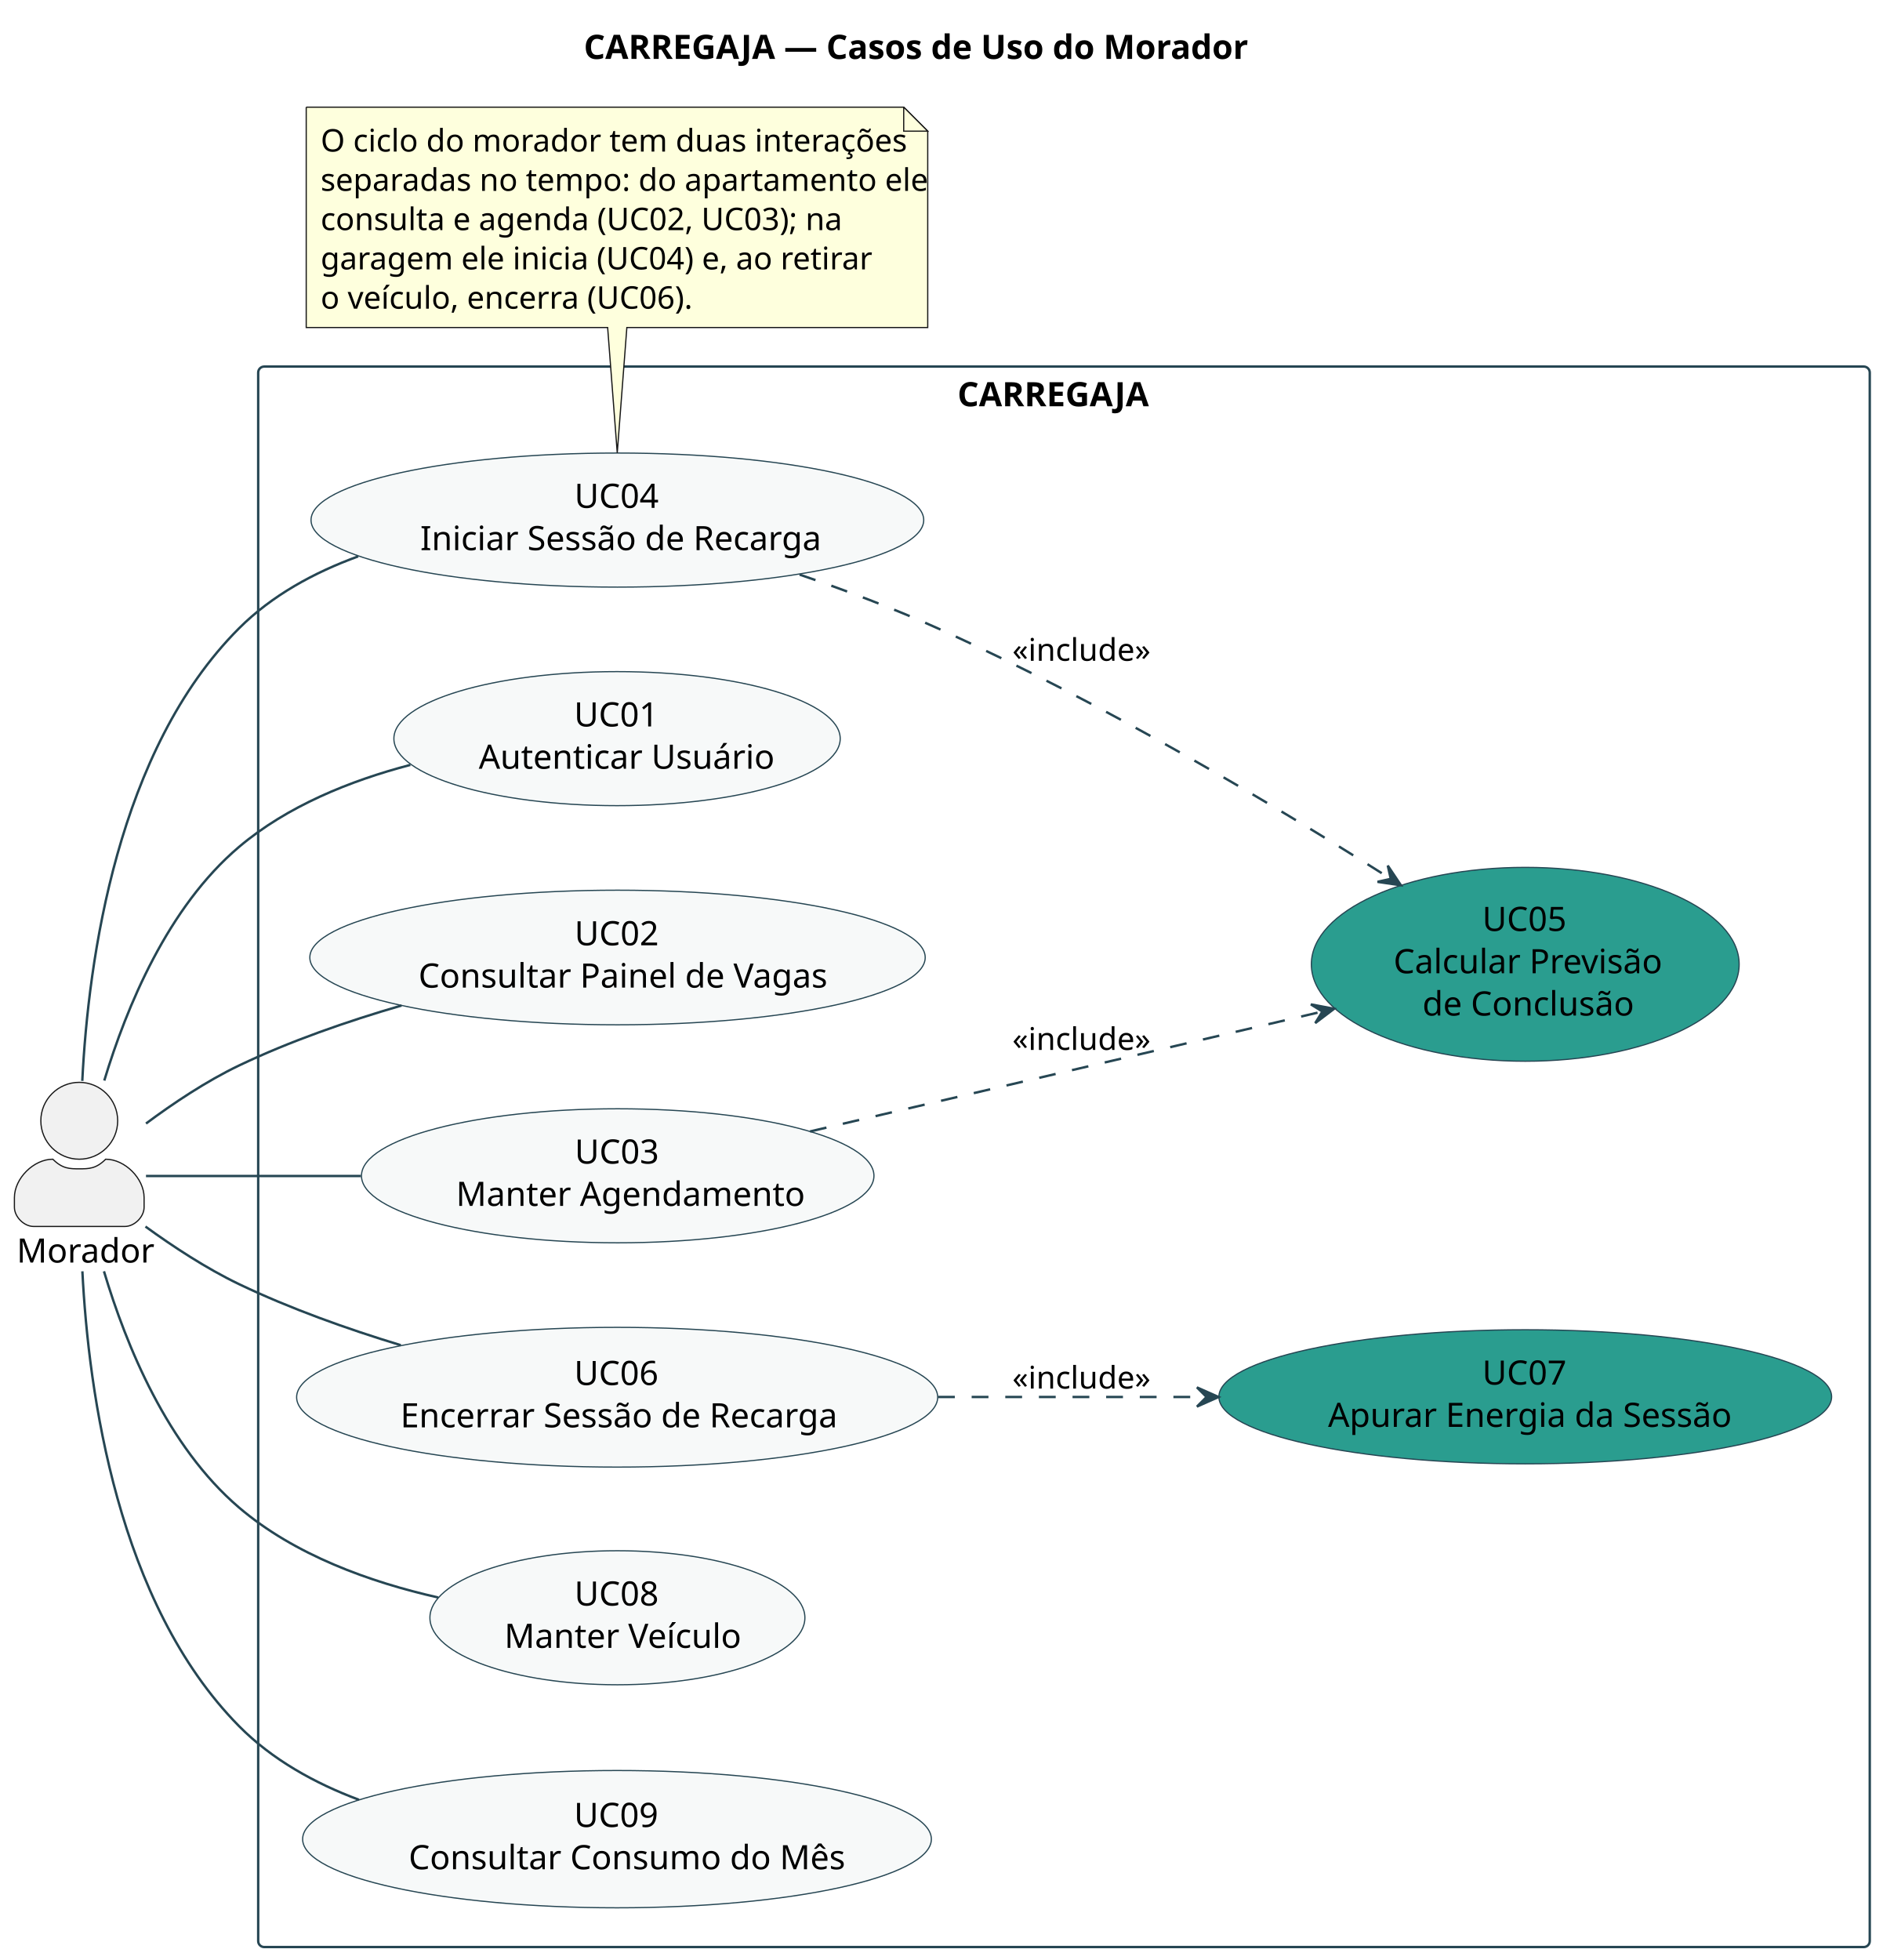
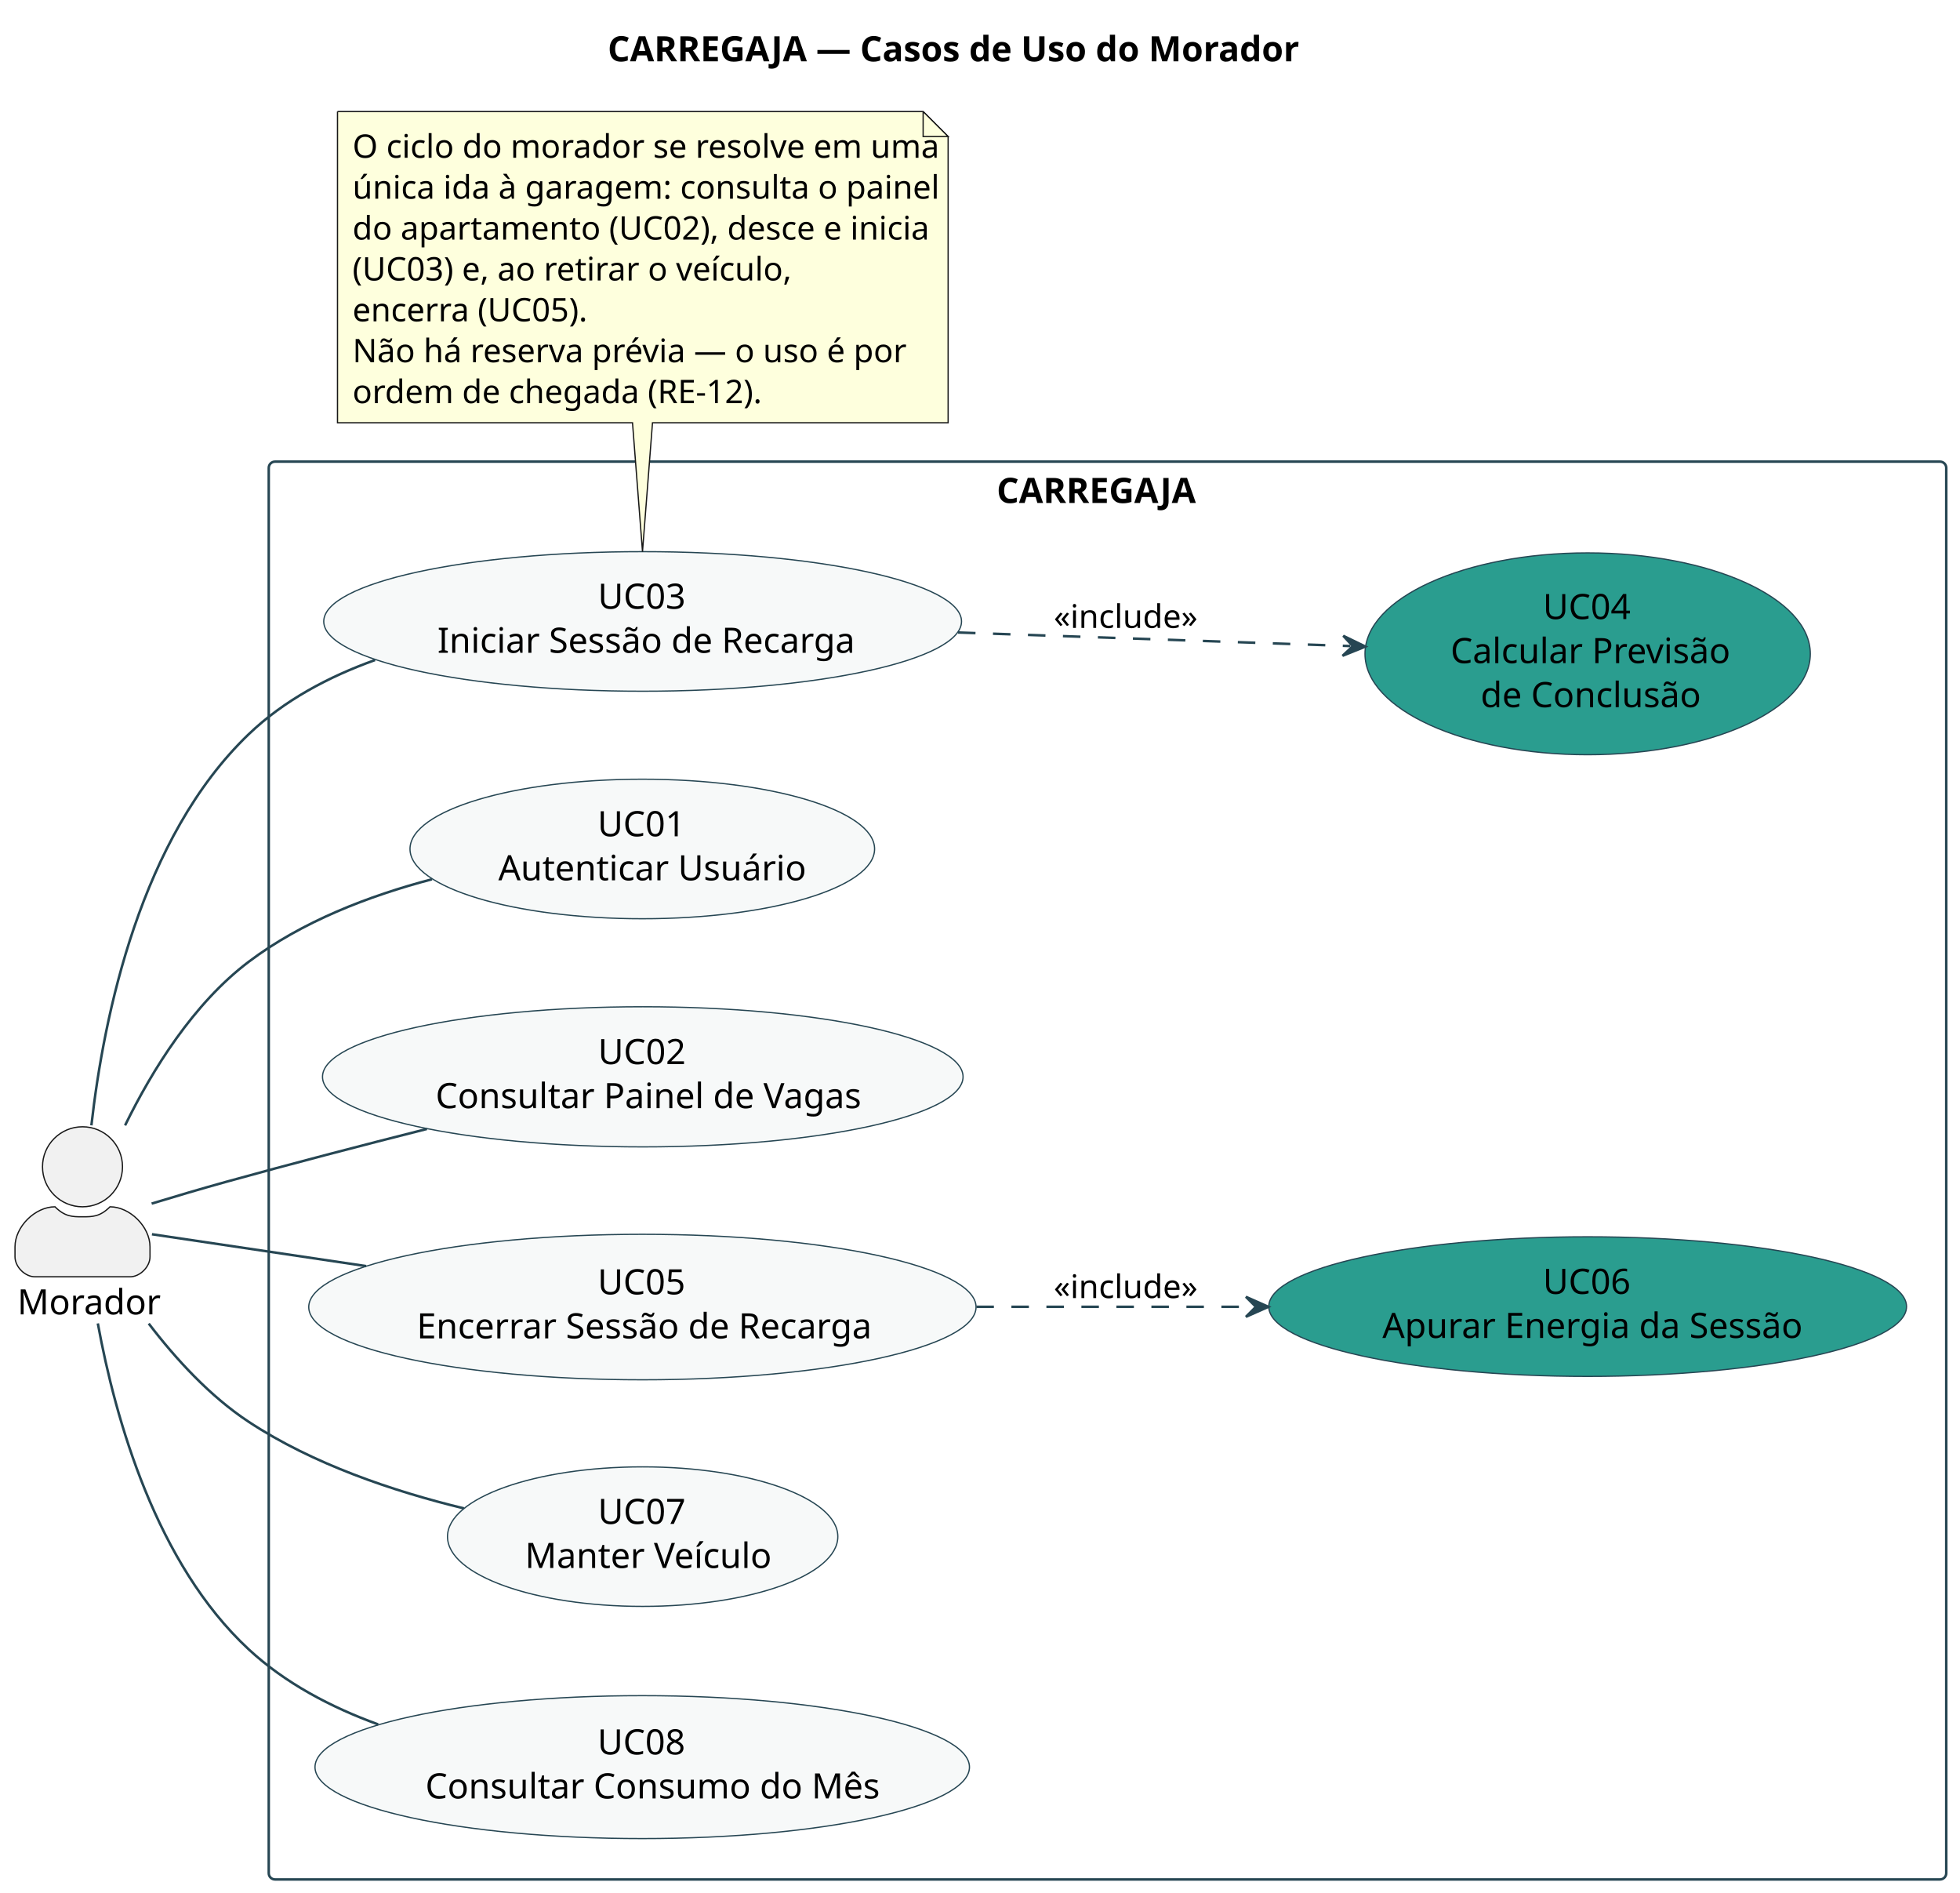
- <svg xmlns="http://www.w3.org/2000/svg" contentStyleType="text/css" height="816px" preserveAspectRatio="none" style="width:784px;height:816px;background:#FFFFFF;" version="1.1" viewBox="0 0 784 816" width="784px" zoomAndPan="magnify">
+ <svg xmlns="http://www.w3.org/2000/svg" contentStyleType="text/css" height="757px" preserveAspectRatio="none" style="width:784px;height:757px;background:#FFFFFF;" version="1.1" viewBox="0 0 784 757" width="784px" zoomAndPan="magnify">
  <defs />
  <g>
    <text fill="#000000" font-family="sans-serif" font-size="14" font-weight="bold" lengthAdjust="spacing" textLength="284.361" x="243.069" y="24.533">CARREGAJA — Casos de Uso do Morador</text>
    <g id="cluster_CARREGAJA">
-       <rect fill="none" height="658" rx="2.5" ry="2.5" style="stroke:#264653;stroke-width:1.0;" width="671" x="107.5" y="152.609" />
-       <text fill="#000000" font-family="sans-serif" font-size="14" font-weight="bold" lengthAdjust="spacing" textLength="88.676" x="398.662" y="169.143">CARREGAJA</text>
+       <rect fill="none" height="567" rx="2.5" ry="2.5" style="stroke:#264653;stroke-width:1.0;" width="671" x="107.5" y="184.609" />
+       <text fill="#000000" font-family="sans-serif" font-size="14" font-weight="bold" lengthAdjust="spacing" textLength="88.676" x="398.662" y="201.143">CARREGAJA</text>
    </g>
    <g id="elem_UC01">
-       <ellipse cx="256.919" cy="307.513" fill="#F7F9F9" rx="92.919" ry="27.903" style="stroke:#264653;stroke-width:0.5;" />
-       <text fill="#000000" font-family="sans-serif" font-size="14" lengthAdjust="spacing" textLength="35.793" x="239.023" y="302.437">UC01</text>
-       <text fill="#000000" font-family="sans-serif" font-size="14" lengthAdjust="spacing" textLength="115.165" x="199.337" y="320.046">Autenticar Usuário</text>
+       <ellipse cx="256.919" cy="339.513" fill="#F7F9F9" rx="92.919" ry="27.903" style="stroke:#264653;stroke-width:0.5;" />
+       <text fill="#000000" font-family="sans-serif" font-size="14" lengthAdjust="spacing" textLength="35.793" x="239.023" y="334.437">UC01</text>
+       <text fill="#000000" font-family="sans-serif" font-size="14" lengthAdjust="spacing" textLength="115.165" x="199.337" y="352.046">Autenticar Usuário</text>
    </g>
    <g id="elem_UC02">
-       <ellipse cx="257.112" cy="398.632" fill="#F7F9F9" rx="128.112" ry="28.022" style="stroke:#264653;stroke-width:0.5;" />
-       <text fill="#000000" font-family="sans-serif" font-size="14" lengthAdjust="spacing" textLength="35.793" x="239.215" y="393.555">UC02</text>
-       <text fill="#000000" font-family="sans-serif" font-size="14" lengthAdjust="spacing" textLength="165.772" x="174.226" y="411.165">Consultar Painel de Vagas</text>
+       <ellipse cx="257.112" cy="430.632" fill="#F7F9F9" rx="128.112" ry="28.022" style="stroke:#264653;stroke-width:0.5;" />
+       <text fill="#000000" font-family="sans-serif" font-size="14" lengthAdjust="spacing" textLength="35.793" x="239.215" y="425.555">UC02</text>
+       <text fill="#000000" font-family="sans-serif" font-size="14" lengthAdjust="spacing" textLength="165.772" x="174.226" y="443.165">Consultar Painel de Vagas</text>
    </g>
    <g id="elem_UC03">
-       <ellipse cx="257.191" cy="489.513" fill="#F7F9F9" rx="106.691" ry="27.903" style="stroke:#264653;stroke-width:0.5;" />
-       <text fill="#000000" font-family="sans-serif" font-size="14" lengthAdjust="spacing" textLength="35.793" x="239.294" y="484.437">UC03</text>
-       <text fill="#000000" font-family="sans-serif" font-size="14" lengthAdjust="spacing" textLength="134.641" x="189.87" y="502.046">Manter Agendamento</text>
+       <ellipse cx="257.054" cy="248.52" fill="#F7F9F9" rx="127.554" ry="27.911" style="stroke:#264653;stroke-width:0.5;" />
+       <text fill="#000000" font-family="sans-serif" font-size="14" lengthAdjust="spacing" textLength="35.793" x="239.158" y="243.444">UC03</text>
+       <text fill="#000000" font-family="sans-serif" font-size="14" lengthAdjust="spacing" textLength="164.199" x="174.955" y="261.053">Iniciar Sessão de Recarga</text>
    </g>
    <g id="elem_UC04">
-       <ellipse cx="257.054" cy="216.52" fill="#F7F9F9" rx="127.554" ry="27.911" style="stroke:#264653;stroke-width:0.5;" />
-       <text fill="#000000" font-family="sans-serif" font-size="14" lengthAdjust="spacing" textLength="35.793" x="239.158" y="211.444">UC04</text>
-       <text fill="#000000" font-family="sans-serif" font-size="14" lengthAdjust="spacing" textLength="164.199" x="174.955" y="229.054">Iniciar Sessão de Recarga</text>
+       <ellipse cx="635.062" cy="261.464" fill="#2A9D8F" rx="89.062" ry="40.355" style="stroke:#264653;stroke-width:0.5;" />
+       <text fill="#000000" font-family="sans-serif" font-size="14" lengthAdjust="spacing" textLength="35.793" x="617.165" y="247.584">UC04</text>
+       <text fill="#000000" font-family="sans-serif" font-size="14" lengthAdjust="spacing" textLength="109.71" x="580.207" y="265.193">Calcular Previsão</text>
+       <text fill="#000000" font-family="sans-serif" font-size="14" lengthAdjust="spacing" textLength="85.613" x="592.255" y="282.802">de Conclusão</text>
    </g>
    <g id="elem_UC05">
-       <ellipse cx="635.062" cy="401.464" fill="#2A9D8F" rx="89.062" ry="40.355" style="stroke:#264653;stroke-width:0.5;" />
-       <text fill="#000000" font-family="sans-serif" font-size="14" lengthAdjust="spacing" textLength="35.793" x="617.165" y="387.584">UC05</text>
-       <text fill="#000000" font-family="sans-serif" font-size="14" lengthAdjust="spacing" textLength="109.71" x="580.207" y="405.193">Calcular Previsão</text>
-       <text fill="#000000" font-family="sans-serif" font-size="14" lengthAdjust="spacing" textLength="85.613" x="592.255" y="422.802">de Conclusão</text>
+       <ellipse cx="256.96" cy="522.701" fill="#F7F9F9" rx="133.46" ry="29.092" style="stroke:#264653;stroke-width:0.5;" />
+       <text fill="#000000" font-family="sans-serif" font-size="14" lengthAdjust="spacing" textLength="35.793" x="239.064" y="517.625">UC05</text>
+       <text fill="#000000" font-family="sans-serif" font-size="14" lengthAdjust="spacing" textLength="180.537" x="166.692" y="535.235">Encerrar Sessão de Recarga</text>
    </g>
    <g id="elem_UC06">
-       <ellipse cx="256.96" cy="581.701" fill="#F7F9F9" rx="133.46" ry="29.092" style="stroke:#264653;stroke-width:0.5;" />
-       <text fill="#000000" font-family="sans-serif" font-size="14" lengthAdjust="spacing" textLength="35.793" x="239.064" y="576.625">UC06</text>
-       <text fill="#000000" font-family="sans-serif" font-size="14" lengthAdjust="spacing" textLength="180.537" x="166.692" y="594.235">Encerrar Sessão de Recarga</text>
+       <ellipse cx="635.059" cy="522.521" fill="#2A9D8F" rx="127.559" ry="27.912" style="stroke:#264653;stroke-width:0.5;" />
+       <text fill="#000000" font-family="sans-serif" font-size="14" lengthAdjust="spacing" textLength="35.793" x="617.163" y="517.445">UC06</text>
+       <text fill="#000000" font-family="sans-serif" font-size="14" lengthAdjust="spacing" textLength="164.213" x="552.953" y="535.054">Apurar Energia da Sessão</text>
    </g>
    <g id="elem_UC07">
-       <ellipse cx="635.059" cy="581.521" fill="#2A9D8F" rx="127.559" ry="27.912" style="stroke:#264653;stroke-width:0.5;" />
-       <text fill="#000000" font-family="sans-serif" font-size="14" lengthAdjust="spacing" textLength="35.793" x="617.163" y="576.445">UC07</text>
-       <text fill="#000000" font-family="sans-serif" font-size="14" lengthAdjust="spacing" textLength="164.213" x="552.953" y="594.054">Apurar Energia da Sessão</text>
+       <ellipse cx="257.065" cy="614.513" fill="#F7F9F9" rx="78.065" ry="27.903" style="stroke:#264653;stroke-width:0.5;" />
+       <text fill="#000000" font-family="sans-serif" font-size="14" lengthAdjust="spacing" textLength="35.793" x="239.169" y="609.437">UC07</text>
+       <text fill="#000000" font-family="sans-serif" font-size="14" lengthAdjust="spacing" textLength="94.158" x="209.986" y="627.046">Manter Veículo</text>
    </g>
    <g id="elem_UC08">
-       <ellipse cx="257.065" cy="673.513" fill="#F7F9F9" rx="78.065" ry="27.903" style="stroke:#264653;stroke-width:0.5;" />
-       <text fill="#000000" font-family="sans-serif" font-size="14" lengthAdjust="spacing" textLength="35.793" x="239.169" y="668.437">UC08</text>
-       <text fill="#000000" font-family="sans-serif" font-size="14" lengthAdjust="spacing" textLength="94.158" x="209.986" y="686.046">Manter Veículo</text>
-     </g>
-     <g id="elem_UC09">
-       <ellipse cx="256.894" cy="765.688" fill="#F7F9F9" rx="130.894" ry="28.579" style="stroke:#264653;stroke-width:0.5;" />
-       <text fill="#000000" font-family="sans-serif" font-size="14" lengthAdjust="spacing" textLength="35.793" x="238.998" y="760.612">UC09</text>
-       <text fill="#000000" font-family="sans-serif" font-size="14" lengthAdjust="spacing" textLength="173.523" x="170.133" y="778.221">Consultar Consumo do Mês</text>
+       <ellipse cx="256.894" cy="706.688" fill="#F7F9F9" rx="130.894" ry="28.579" style="stroke:#264653;stroke-width:0.5;" />
+       <text fill="#000000" font-family="sans-serif" font-size="14" lengthAdjust="spacing" textLength="35.793" x="238.998" y="701.612">UC08</text>
+       <text fill="#000000" font-family="sans-serif" font-size="14" lengthAdjust="spacing" textLength="173.523" x="170.133" y="719.221">Consultar Consumo do Mês</text>
    </g>
    <g id="elem_MOR">
      <ellipse cx="33" cy="466.609" fill="#F1F1F1" rx="16" ry="16" style="stroke:#181818;stroke-width:0.5;" />
      <path d="M33,486.609 C37,486.609 40,486.609 44,482.609 C52,482.609 60,490.609 60,498.609 L60,502.609 C60,506.609 56,510.609 52,510.609 L14,510.609 C10,510.609 6,506.609 6,502.609 L6,498.609 C6,490.609 14,482.609 22,482.609 C26,486.609 29,486.609 33,486.609 " fill="#F1F1F1" style="stroke:#181818;stroke-width:0.5;" />
      <text fill="#000000" font-family="sans-serif" font-size="14" lengthAdjust="spacing" textLength="52.131" x="6.935" y="525.643">Morador</text>
    </g>
-     <g id="elem_GMN23">
-       <path d="M127.5,44.609 L127.5,136.367 A0,0 0 0 0 127.5,136.367 L253,136.367 L257,188.559 L261,136.367 L386.271,136.367 A0,0 0 0 0 386.271,136.367 L386.271,54.609 L376.271,44.609 L127.5,44.609 A0,0 0 0 0 127.5,44.609 " fill="#FEFFDD" style="stroke:#181818;stroke-width:0.5;" />
-       <path d="M376.271,44.609 L376.271,54.609 L386.271,54.609 L376.271,44.609 " fill="#FEFFDD" style="stroke:#181818;stroke-width:0.5;" />
-       <text fill="#000000" font-family="sans-serif" font-size="13" lengthAdjust="spacing" textLength="230.496" x="133.5" y="63.105">O ciclo do morador tem duas interações</text>
-       <text fill="#000000" font-family="sans-serif" font-size="13" lengthAdjust="spacing" textLength="237.77" x="133.5" y="79.456">separadas no tempo: do apartamento ele</text>
-       <text fill="#000000" font-family="sans-serif" font-size="13" lengthAdjust="spacing" textLength="213.903" x="133.5" y="95.808">consulta e agenda (UC02, UC03); na</text>
-       <text fill="#000000" font-family="sans-serif" font-size="13" lengthAdjust="spacing" textLength="221.095" x="133.5" y="112.159">garagem ele inicia (UC04) e, ao retirar</text>
-       <text fill="#000000" font-family="sans-serif" font-size="13" lengthAdjust="spacing" textLength="152.452" x="133.5" y="128.511">o veículo, encerra (UC06).</text>
+     <g id="elem_GMN20">
+       <path d="M135,44.609 L135,169.07 A0,0 0 0 0 135,169.07 L253,169.07 L257,220.599 L261,169.07 L379.253,169.07 A0,0 0 0 0 379.253,169.07 L379.253,54.609 L369.253,44.609 L135,44.609 A0,0 0 0 0 135,44.609 " fill="#FEFFDD" style="stroke:#181818;stroke-width:0.5;" />
+       <path d="M369.253,44.609 L369.253,54.609 L379.253,54.609 L369.253,44.609 " fill="#FEFFDD" style="stroke:#181818;stroke-width:0.5;" />
+       <text fill="#000000" font-family="sans-serif" font-size="13" lengthAdjust="spacing" textLength="223.253" x="141" y="63.105">O ciclo do morador se resolve em uma</text>
+       <text fill="#000000" font-family="sans-serif" font-size="13" lengthAdjust="spacing" textLength="222.593" x="141" y="79.456">única ida à garagem: consulta o painel</text>
+       <text fill="#000000" font-family="sans-serif" font-size="13" lengthAdjust="spacing" textLength="222.561" x="141" y="95.808">do apartamento (UC02), desce e inicia</text>
+       <text fill="#000000" font-family="sans-serif" font-size="13" lengthAdjust="spacing" textLength="171.234" x="141" y="112.159">(UC03) e, ao retirar o veículo,</text>
+       <text fill="#000000" font-family="sans-serif" font-size="13" lengthAdjust="spacing" textLength="93.196" x="141" y="128.511">encerra (UC05).</text>
+       <text fill="#000000" font-family="sans-serif" font-size="13" lengthAdjust="spacing" textLength="213.167" x="141" y="144.862">Não há reserva prévia — o uso é por</text>
+       <text fill="#000000" font-family="sans-serif" font-size="13" lengthAdjust="spacing" textLength="161.142" x="141" y="161.214">ordem de chegada (RE-12).</text>
    </g>
    <g id="link_MOR_UC01">
-       <path d="M43.42,449.869 C52.71,419.099 69.92,377.649 99.5,352.609 C119.57,335.619 145.71,325.039 170.86,318.449 " fill="none" id="MOR-UC01" style="stroke:#264653;stroke-width:1.0;" />
+       <path d="M50.03,450.049 C60.92,427.839 77.38,401.309 99.5,384.609 C120.71,368.599 147.45,358.279 172.79,351.629 " fill="none" id="MOR-UC01" style="stroke:#264653;stroke-width:1.0;" />
    </g>
    <g id="link_MOR_UC02">
-       <path d="M60.79,467.759 C72.19,459.279 85.96,450.089 99.5,443.609 C120.67,433.489 144.56,425.199 167.19,418.619 " fill="none" id="MOR-UC02" style="stroke:#264653;stroke-width:1.0;" />
+       <path d="M60.66,481.329 C70.06,478.469 80.73,475.319 90.5,472.609 C116.5,465.399 144.92,458.009 170.77,451.479 " fill="none" id="MOR-UC02" style="stroke:#264653;stroke-width:1.0;" />
    </g>
    <g id="link_MOR_UC03">
-       <path d="M60.78,489.609 C83.32,489.609 117.12,489.609 150.28,489.609 " fill="none" id="MOR-UC03" style="stroke:#264653;stroke-width:1.0;" />
+       <path d="M36.56,450.039 C41.55,405.839 56.24,335.069 99.5,293.609 C113.58,280.109 131.44,270.619 150.02,263.959 " fill="none" id="MOR-UC03" style="stroke:#264653;stroke-width:1.0;" />
    </g>
-     <g id="link_MOR_UC04">
-       <path d="M34.26,450.019 C36.78,399.409 48.83,312.289 99.5,261.609 C113.19,247.909 130.76,238.329 149.15,231.629 " fill="none" id="MOR-UC04" style="stroke:#264653;stroke-width:1.0;" />
+     <g id="link_MOR_UC05">
+       <path d="M60.78,493.589 C82.46,496.809 114.54,501.579 146.46,506.329 " fill="none" id="MOR-UC05" style="stroke:#264653;stroke-width:1.0;" />
    </g>
-     <g id="link_MOR_UC06">
-       <path d="M60.57,510.649 C72.05,518.989 85.94,528.109 99.5,534.609 C120.61,544.719 144.36,553.199 166.87,560.039 " fill="none" id="MOR-UC06" style="stroke:#264653;stroke-width:1.0;" />
+     <g id="link_MOR_UC07">
+       <path d="M59.49,529.309 C70.31,543.469 84.02,558.419 99.5,568.609 C125.16,585.509 157.19,596.339 185.57,603.219 " fill="none" id="MOR-UC07" style="stroke:#264653;stroke-width:1.0;" />
    </g>
    <g id="link_MOR_UC08">
-       <path d="M43.29,529.279 C52.54,560.269 69.75,602.209 99.5,627.609 C122.65,647.379 153.96,658.659 182.48,665.089 " fill="none" id="MOR-UC08" style="stroke:#264653;stroke-width:1.0;" />
+       <path d="M39.13,529.249 C46.18,567.769 62.5,625.319 99.5,659.609 C114.07,673.109 132.37,682.739 151.27,689.609 " fill="none" id="MOR-UC08" style="stroke:#264653;stroke-width:1.0;" />
    </g>
-     <g id="link_MOR_UC09">
-       <path d="M34.3,529.279 C36.86,580.009 48.96,667.399 99.5,718.609 C113.25,732.539 130.96,742.379 149.49,749.309 " fill="none" id="MOR-UC09" style="stroke:#264653;stroke-width:1.0;" />
+     <g id="link_UC03_UC04">
+       <path d="M383.2,252.939 C436.61,254.789 491.664,256.693 540.154,258.363 " fill="none" id="UC03-to-UC04" style="stroke:#264653;stroke-width:1.0;stroke-dasharray:7.0,7.0;" />
+       <polygon fill="#264653" points="546.15,258.569,537.293,254.262,541.153,258.397,537.018,262.257,546.15,258.569" style="stroke:#264653;stroke-width:1.0;" />
+       <text fill="#000000" font-family="sans-serif" font-size="13" lengthAdjust="spacing" textLength="55.656" x="421.5" y="251.105">«include»</text>
    </g>
-     <g id="link_UC03_UC05">
-       <path d="M337.28,471.049 C401.49,456.029 485.628,436.337 549.628,421.357 " fill="none" id="UC03-to-UC05" style="stroke:#264653;stroke-width:1.0;stroke-dasharray:7.0,7.0;" />
-       <polygon fill="#264653" points="555.47,419.989,545.795,418.146,550.602,421.129,547.619,425.935,555.47,419.989" style="stroke:#264653;stroke-width:1.0;" />
-       <text fill="#000000" font-family="sans-serif" font-size="13" lengthAdjust="spacing" textLength="55.656" x="421.5" y="437.104">«include»</text>
-     </g>
-     <g id="link_UC04_UC05">
-       <path d="M332.92,239.219 C351.98,245.739 372.24,253.349 390.5,261.609 C459.82,292.949 529.998,334.873 578.218,365.353 " fill="none" id="UC04-to-UC05" style="stroke:#264653;stroke-width:1.0;stroke-dasharray:7.0,7.0;" />
-       <polygon fill="#264653" points="583.29,368.559,577.82,360.369,579.064,365.888,573.545,367.132,583.29,368.559" style="stroke:#264653;stroke-width:1.0;" />
-       <text fill="#000000" font-family="sans-serif" font-size="13" lengthAdjust="spacing" textLength="55.656" x="421.5" y="275.104">«include»</text>
-     </g>
-     <g id="link_UC06_UC07">
-       <path d="M390.56,581.609 C428.52,581.609 463.78,581.609 501.36,581.609 " fill="none" id="UC06-to-UC07" style="stroke:#264653;stroke-width:1.0;stroke-dasharray:7.0,7.0;" />
-       <polygon fill="#264653" points="507.36,581.609,498.36,577.609,502.36,581.609,498.36,585.609,507.36,581.609" style="stroke:#264653;stroke-width:1.0;" />
-       <text fill="#000000" font-family="sans-serif" font-size="13" lengthAdjust="spacing" textLength="55.656" x="421.5" y="578.105">«include»</text>
+     <g id="link_UC05_UC06">
+       <path d="M390.56,522.609 C428.52,522.609 463.78,522.609 501.36,522.609 " fill="none" id="UC05-to-UC06" style="stroke:#264653;stroke-width:1.0;stroke-dasharray:7.0,7.0;" />
+       <polygon fill="#264653" points="507.36,522.609,498.36,518.609,502.36,522.609,498.36,526.609,507.36,522.609" style="stroke:#264653;stroke-width:1.0;" />
+       <text fill="#000000" font-family="sans-serif" font-size="13" lengthAdjust="spacing" textLength="55.656" x="421.5" y="519.105">«include»</text>
    </g>
  </g>
</svg>
